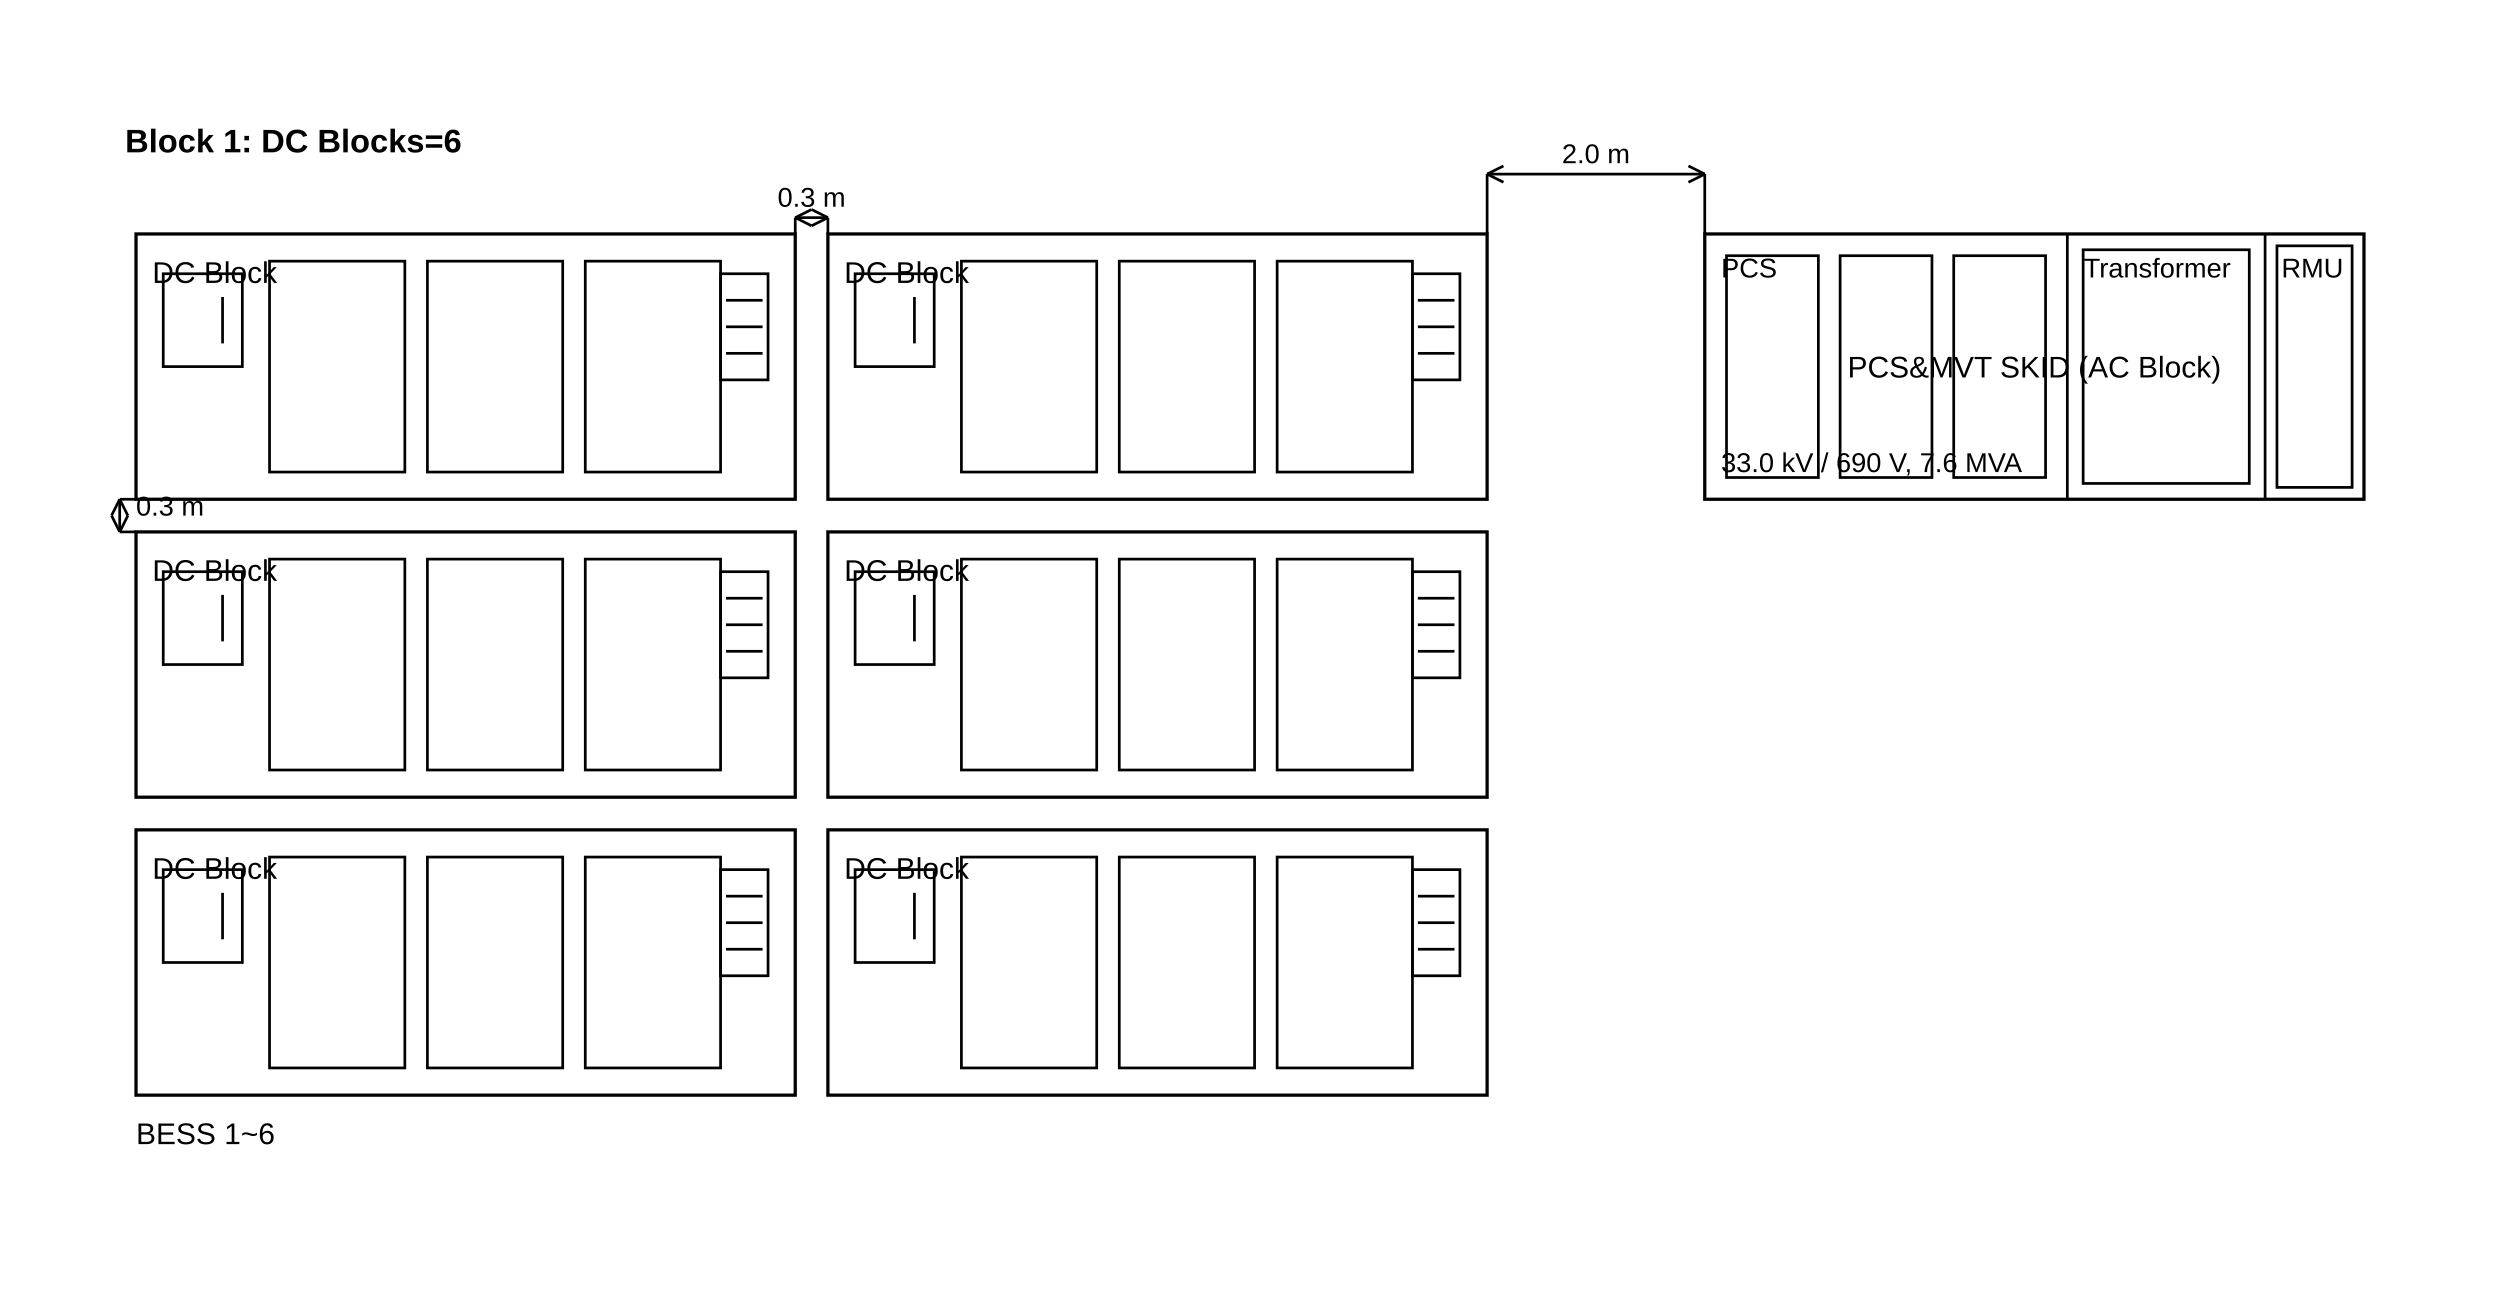
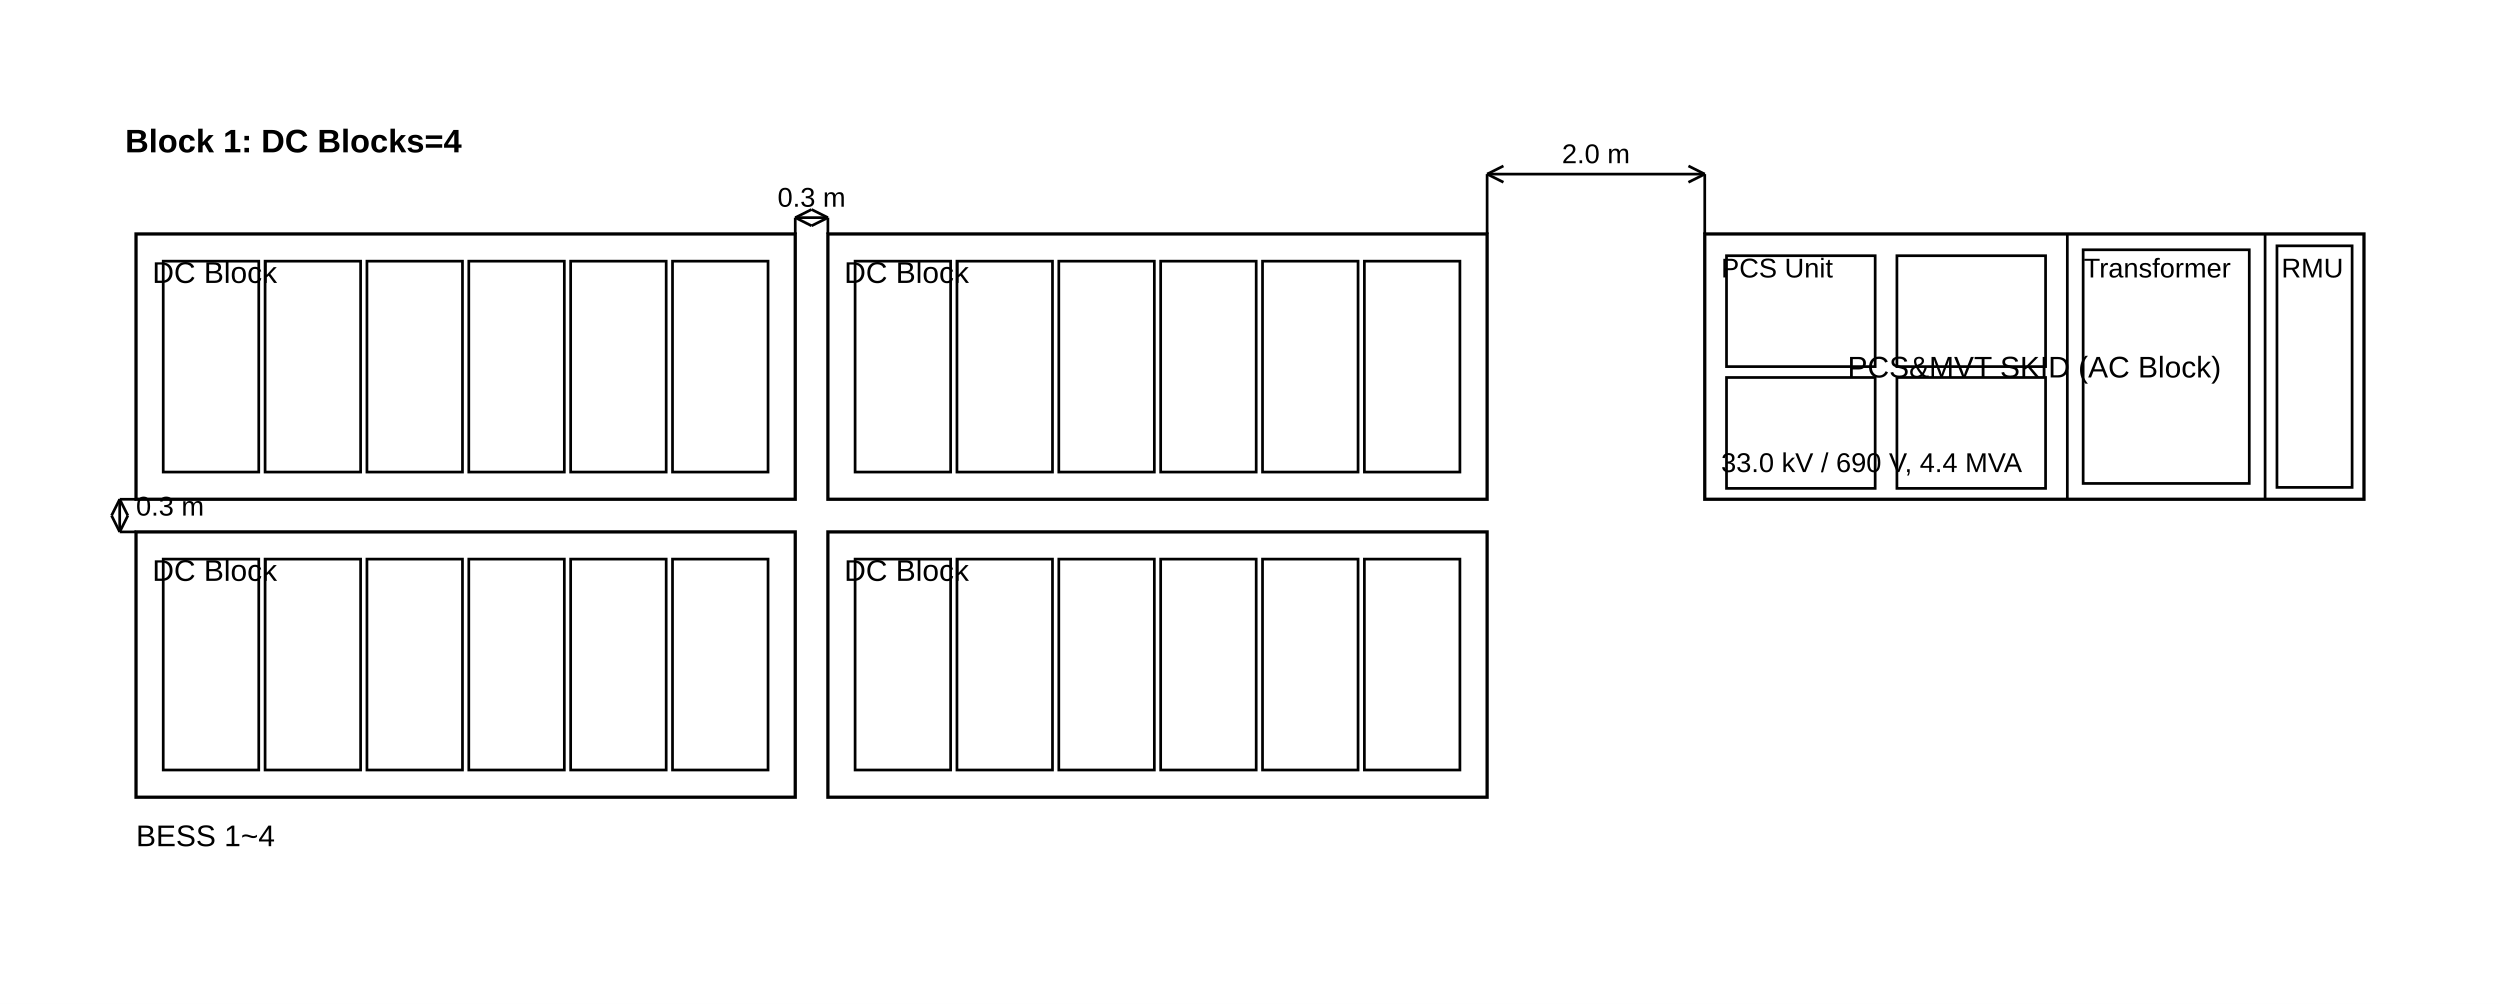
- <svg xmlns="http://www.w3.org/2000/svg" baseProfile="full" height="478.56px" version="1.1" viewBox="0 0 918.96 478.56" width="918.96px">
+ <svg xmlns="http://www.w3.org/2000/svg" baseProfile="full" height="369.04px" version="1.1" viewBox="0 0 918.96 369.04" width="918.96px">
  <defs />
  <style type="text/css">
svg { font-family: Arial, 'DejaVu Sans', sans-serif; font-size: 11px; }
.outline { stroke: #000000; stroke-width: 1.2; fill: none; }
.thin { stroke: #000000; stroke-width: 1.0; fill: none; }
.dash { stroke: #000000; stroke-width: 1.2; fill: none; stroke-dasharray: 6,4; }
.label { fill: #000000; }
.title { font-size: 12px; font-weight: bold; }
.dim-text { fill: #000000; font-size: 10px; }
</style>
-   <rect fill="#ffffff" height="478.56" width="918.96" x="0" y="0" />
-   <text class="label title" x="46" y="56">Block 1: DC Blocks=6</text>
+   <rect fill="#ffffff" height="369.04" width="918.96" x="0" y="0" />
+   <text class="label title" x="46" y="56">Block 1: DC Blocks=4</text>
  <rect class="outline" height="97.52" width="242.32" x="50.0" y="86.0" />
-   <rect class="thin" height="34.132" width="29.078" x="60.0" y="100.628" />
-   <line class="thin" x1="81.809" x2="81.809" y1="109.161" y2="126.227" />
-   <rect class="thin" height="39.008" width="17.447" x="264.873" y="100.628" />
-   <line class="thin" x1="266.873" x2="280.32" y1="110.38" y2="110.38" />
-   <line class="thin" x1="266.873" x2="280.32" y1="120.132" y2="120.132" />
-   <line class="thin" x1="266.873" x2="280.32" y1="129.884" y2="129.884" />
-   <rect class="thin" height="77.52" width="49.738" x="99.078" y="96.0" />
-   <rect class="thin" height="77.52" width="49.738" x="157.106" y="96.0" />
-   <rect class="thin" height="77.52" width="49.738" x="215.135" y="96.0" />
+   <rect class="thin" height="77.52" width="35.115" x="60.0" y="96.0" />
+   <rect class="thin" height="77.52" width="35.115" x="97.441" y="96.0" />
+   <rect class="thin" height="77.52" width="35.115" x="134.882" y="96.0" />
+   <rect class="thin" height="77.52" width="35.115" x="172.323" y="96.0" />
+   <rect class="thin" height="77.52" width="35.115" x="209.764" y="96.0" />
+   <rect class="thin" height="77.52" width="35.115" x="247.205" y="96.0" />
  <text class="label" x="56.0" y="104.0">DC Block</text>
  <rect class="outline" height="97.52" width="242.32" x="304.32" y="86.0" />
-   <rect class="thin" height="34.132" width="29.078" x="314.32" y="100.628" />
-   <line class="thin" x1="336.129" x2="336.129" y1="109.161" y2="126.227" />
-   <rect class="thin" height="39.008" width="17.447" x="519.193" y="100.628" />
-   <line class="thin" x1="521.193" x2="534.64" y1="110.38" y2="110.38" />
-   <line class="thin" x1="521.193" x2="534.64" y1="120.132" y2="120.132" />
-   <line class="thin" x1="521.193" x2="534.64" y1="129.884" y2="129.884" />
-   <rect class="thin" height="77.52" width="49.738" x="353.398" y="96.0" />
-   <rect class="thin" height="77.52" width="49.738" x="411.426" y="96.0" />
-   <rect class="thin" height="77.52" width="49.738" x="469.455" y="96.0" />
+   <rect class="thin" height="77.52" width="35.115" x="314.32" y="96.0" />
+   <rect class="thin" height="77.52" width="35.115" x="351.761" y="96.0" />
+   <rect class="thin" height="77.52" width="35.115" x="389.202" y="96.0" />
+   <rect class="thin" height="77.52" width="35.115" x="426.643" y="96.0" />
+   <rect class="thin" height="77.52" width="35.115" x="464.084" y="96.0" />
+   <rect class="thin" height="77.52" width="35.115" x="501.525" y="96.0" />
  <text class="label" x="310.32" y="104.0">DC Block</text>
  <rect class="outline" height="97.52" width="242.32" x="50.0" y="195.52" />
-   <rect class="thin" height="34.132" width="29.078" x="60.0" y="210.148" />
-   <line class="thin" x1="81.809" x2="81.809" y1="218.681" y2="235.747" />
-   <rect class="thin" height="39.008" width="17.447" x="264.873" y="210.148" />
-   <line class="thin" x1="266.873" x2="280.32" y1="219.9" y2="219.9" />
-   <line class="thin" x1="266.873" x2="280.32" y1="229.652" y2="229.652" />
-   <line class="thin" x1="266.873" x2="280.32" y1="239.404" y2="239.404" />
-   <rect class="thin" height="77.52" width="49.738" x="99.078" y="205.52" />
-   <rect class="thin" height="77.52" width="49.738" x="157.106" y="205.52" />
-   <rect class="thin" height="77.52" width="49.738" x="215.135" y="205.52" />
+   <rect class="thin" height="77.52" width="35.115" x="60.0" y="205.52" />
+   <rect class="thin" height="77.52" width="35.115" x="97.441" y="205.52" />
+   <rect class="thin" height="77.52" width="35.115" x="134.882" y="205.52" />
+   <rect class="thin" height="77.52" width="35.115" x="172.323" y="205.52" />
+   <rect class="thin" height="77.52" width="35.115" x="209.764" y="205.52" />
+   <rect class="thin" height="77.52" width="35.115" x="247.205" y="205.52" />
  <text class="label" x="56.0" y="213.52">DC Block</text>
  <rect class="outline" height="97.52" width="242.32" x="304.32" y="195.52" />
-   <rect class="thin" height="34.132" width="29.078" x="314.32" y="210.148" />
-   <line class="thin" x1="336.129" x2="336.129" y1="218.681" y2="235.747" />
-   <rect class="thin" height="39.008" width="17.447" x="519.193" y="210.148" />
-   <line class="thin" x1="521.193" x2="534.64" y1="219.9" y2="219.9" />
-   <line class="thin" x1="521.193" x2="534.64" y1="229.652" y2="229.652" />
-   <line class="thin" x1="521.193" x2="534.64" y1="239.404" y2="239.404" />
-   <rect class="thin" height="77.52" width="49.738" x="353.398" y="205.52" />
-   <rect class="thin" height="77.52" width="49.738" x="411.426" y="205.52" />
-   <rect class="thin" height="77.52" width="49.738" x="469.455" y="205.52" />
+   <rect class="thin" height="77.52" width="35.115" x="314.32" y="205.52" />
+   <rect class="thin" height="77.52" width="35.115" x="351.761" y="205.52" />
+   <rect class="thin" height="77.52" width="35.115" x="389.202" y="205.52" />
+   <rect class="thin" height="77.52" width="35.115" x="426.643" y="205.52" />
+   <rect class="thin" height="77.52" width="35.115" x="464.084" y="205.52" />
+   <rect class="thin" height="77.52" width="35.115" x="501.525" y="205.52" />
  <text class="label" x="310.32" y="213.52">DC Block</text>
-   <rect class="outline" height="97.52" width="242.32" x="50.0" y="305.04" />
-   <rect class="thin" height="34.132" width="29.078" x="60.0" y="319.668" />
-   <line class="thin" x1="81.809" x2="81.809" y1="328.201" y2="345.267" />
-   <rect class="thin" height="39.008" width="17.447" x="264.873" y="319.668" />
-   <line class="thin" x1="266.873" x2="280.32" y1="329.42" y2="329.42" />
-   <line class="thin" x1="266.873" x2="280.32" y1="339.172" y2="339.172" />
-   <line class="thin" x1="266.873" x2="280.32" y1="348.924" y2="348.924" />
-   <rect class="thin" height="77.52" width="49.738" x="99.078" y="315.04" />
-   <rect class="thin" height="77.52" width="49.738" x="157.106" y="315.04" />
-   <rect class="thin" height="77.52" width="49.738" x="215.135" y="315.04" />
-   <text class="label" x="56.0" y="323.04">DC Block</text>
-   <rect class="outline" height="97.52" width="242.32" x="304.32" y="305.04" />
-   <rect class="thin" height="34.132" width="29.078" x="314.32" y="319.668" />
-   <line class="thin" x1="336.129" x2="336.129" y1="328.201" y2="345.267" />
-   <rect class="thin" height="39.008" width="17.447" x="519.193" y="319.668" />
-   <line class="thin" x1="521.193" x2="534.64" y1="329.42" y2="329.42" />
-   <line class="thin" x1="521.193" x2="534.64" y1="339.172" y2="339.172" />
-   <line class="thin" x1="521.193" x2="534.64" y1="348.924" y2="348.924" />
-   <rect class="thin" height="77.52" width="49.738" x="353.398" y="315.04" />
-   <rect class="thin" height="77.52" width="49.738" x="411.426" y="315.04" />
-   <rect class="thin" height="77.52" width="49.738" x="469.455" y="315.04" />
-   <text class="label" x="310.32" y="323.04">DC Block</text>
-   <text class="label" x="50.0" y="420.56">BESS 1~6</text>
+   <text class="label" x="50.0" y="311.04">BESS 1~4</text>
  <rect class="outline" height="97.52" width="242.32" x="626.64" y="86.0" />
  <line class="thin" x1="759.916" x2="759.916" y1="86.0" y2="183.52" />
  <line class="thin" x1="832.612" x2="832.612" y1="86.0" y2="183.52" />
-   <text class="dim-text" x="632.64" y="102.0">PCS</text>
+   <text class="dim-text" x="632.64" y="102.0">PCS Unit</text>
  <text class="dim-text" x="765.916" y="102.0">Transformer</text>
  <text class="dim-text" x="838.612" y="102.0">RMU</text>
-   <rect class="thin" height="81.527" width="33.763" x="634.637" y="93.997" />
-   <rect class="thin" height="81.527" width="33.763" x="676.396" y="93.997" />
-   <rect class="thin" height="81.527" width="33.763" x="718.156" y="93.997" />
+   <rect class="thin" height="40.763" width="54.643" x="634.637" y="93.997" />
+   <rect class="thin" height="40.763" width="54.643" x="697.276" y="93.997" />
+   <rect class="thin" height="40.763" width="54.643" x="634.637" y="138.758" />
+   <rect class="thin" height="40.763" width="54.643" x="697.276" y="138.758" />
  <rect class="thin" height="85.889" width="61.065" x="765.732" y="91.816" />
  <rect class="thin" height="88.796" width="27.624" x="836.974" y="90.362" />
  <text class="label" text-anchor="middle" x="747.8" y="138.76">PCS&amp;MVT SKID (AC Block)</text>
-   <text class="dim-text" x="632.64" y="173.52">33.0 kV / 690 V, 7.6 MVA</text>
+   <text class="dim-text" x="632.64" y="173.52">33.0 kV / 690 V, 4.4 MVA</text>
  <line class="thin" x1="292.32" x2="292.32" y1="86.0" y2="80.0" />
  <line class="thin" x1="304.32" x2="304.32" y1="86.0" y2="80.0" />
  <line class="thin" x1="292.32" x2="304.32" y1="80.0" y2="80.0" />
  <line class="thin" x1="292.32" x2="298.32" y1="80.0" y2="77.0" />
  <line class="thin" x1="292.32" x2="298.32" y1="80.0" y2="83.0" />
  <line class="thin" x1="304.32" x2="298.32" y1="80.0" y2="77.0" />
  <line class="thin" x1="304.32" x2="298.32" y1="80.0" y2="83.0" />
  <text class="dim-text" text-anchor="middle" x="298.32" y="76.0">0.3 m</text>
  <line class="thin" x1="50.0" x2="44.0" y1="183.52" y2="183.52" />
  <line class="thin" x1="50.0" x2="44.0" y1="195.52" y2="195.52" />
  <line class="thin" x1="44.0" x2="44.0" y1="183.52" y2="195.52" />
  <line class="thin" x1="44.0" x2="41.0" y1="183.52" y2="189.52" />
  <line class="thin" x1="44.0" x2="47.0" y1="183.52" y2="189.52" />
  <line class="thin" x1="44.0" x2="41.0" y1="195.52" y2="189.52" />
  <line class="thin" x1="44.0" x2="47.0" y1="195.52" y2="189.52" />
  <text class="dim-text" x="50.0" y="189.52">0.3 m</text>
  <line class="thin" x1="546.64" x2="546.64" y1="86.0" y2="64.0" />
  <line class="thin" x1="626.64" x2="626.64" y1="86.0" y2="64.0" />
  <line class="thin" x1="546.64" x2="626.64" y1="64.0" y2="64.0" />
  <line class="thin" x1="546.64" x2="552.64" y1="64.0" y2="61.0" />
  <line class="thin" x1="546.64" x2="552.64" y1="64.0" y2="67.0" />
  <line class="thin" x1="626.64" x2="620.64" y1="64.0" y2="61.0" />
  <line class="thin" x1="626.64" x2="620.64" y1="64.0" y2="67.0" />
  <text class="dim-text" text-anchor="middle" x="586.64" y="60.0">2.0 m</text>
</svg>
